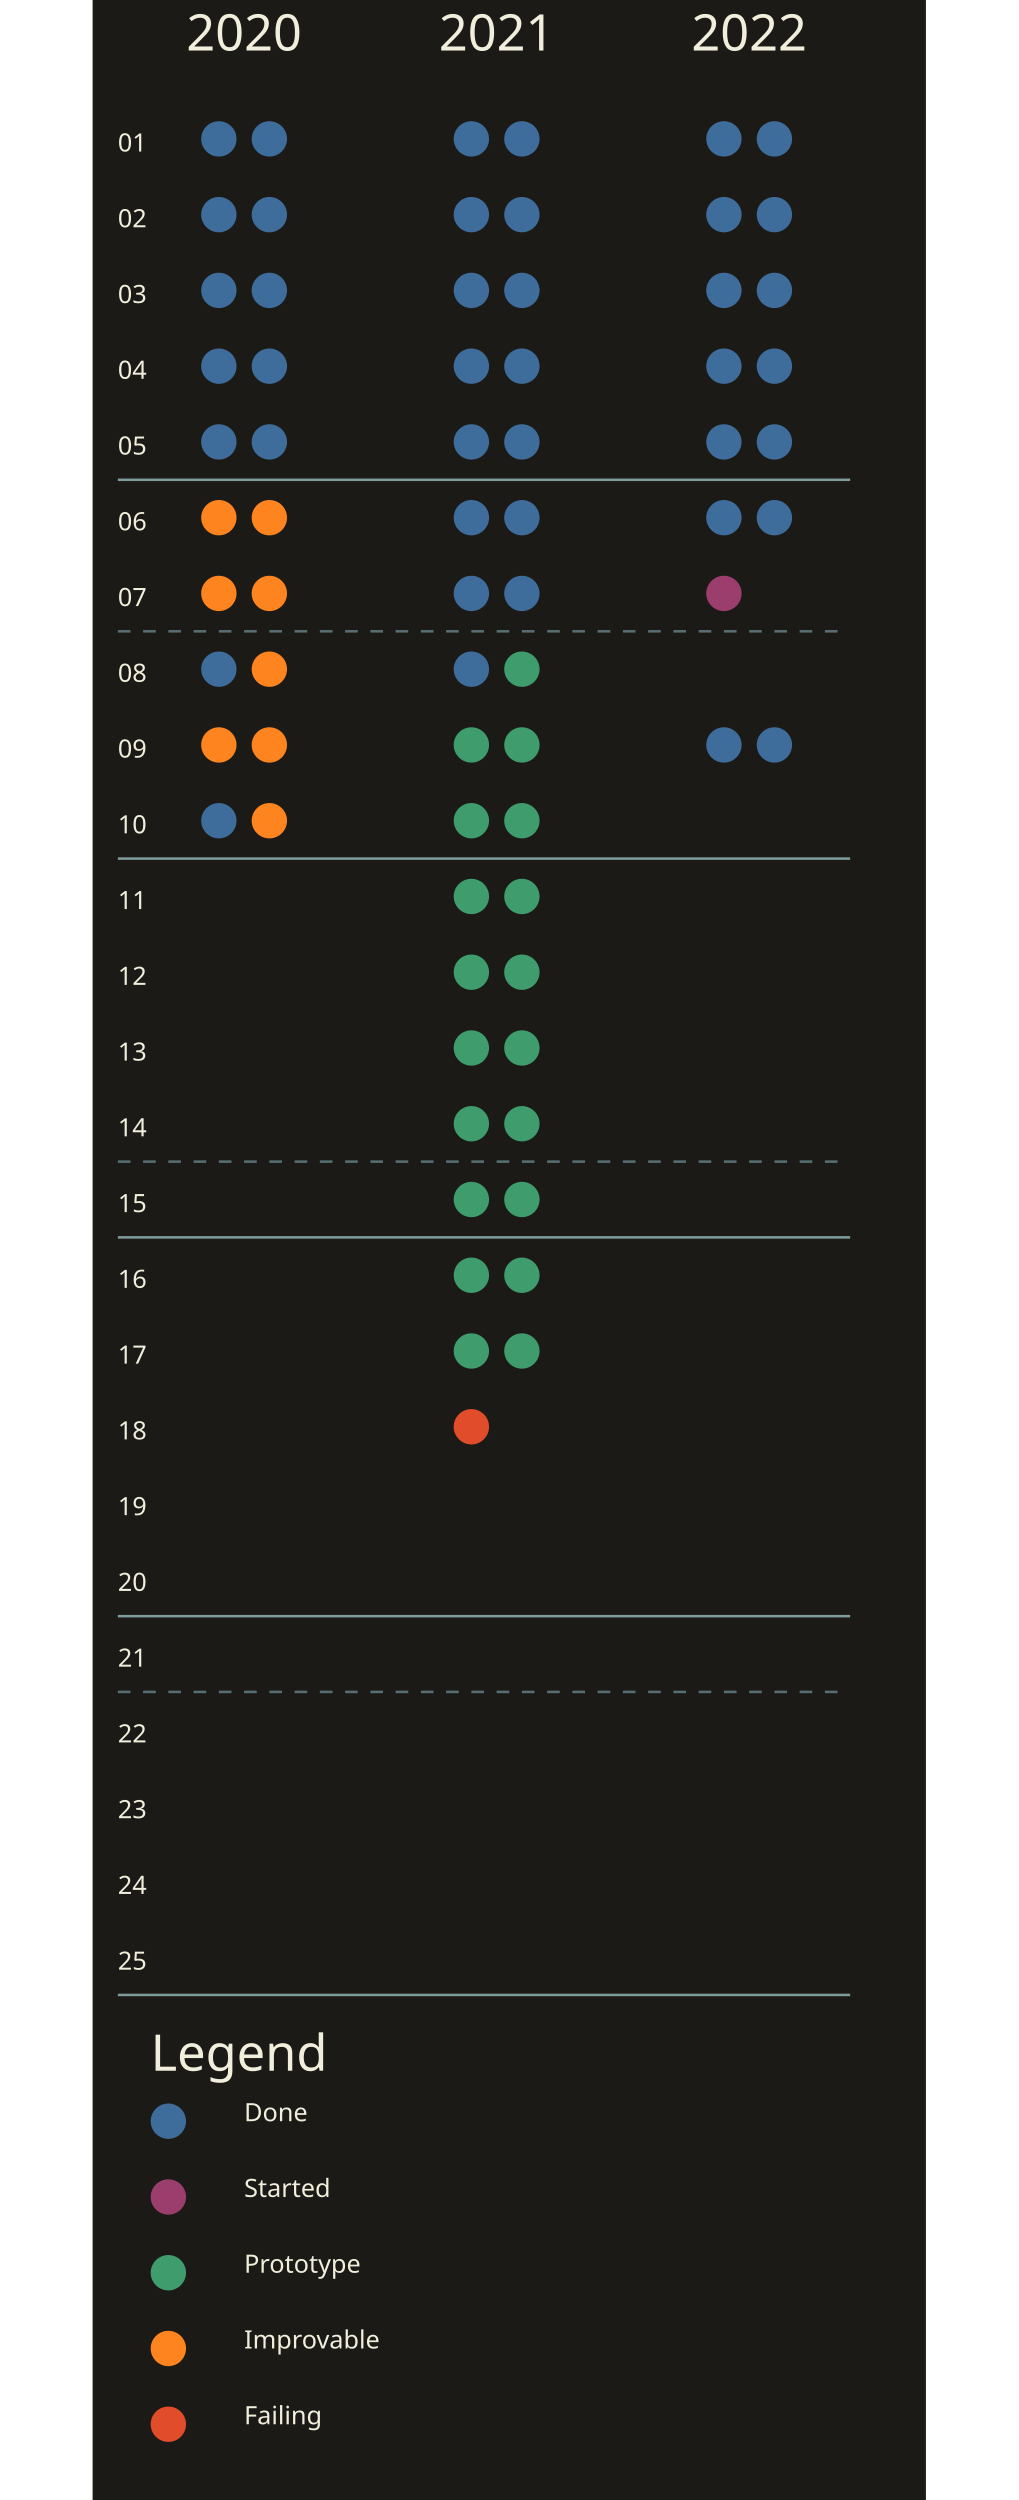
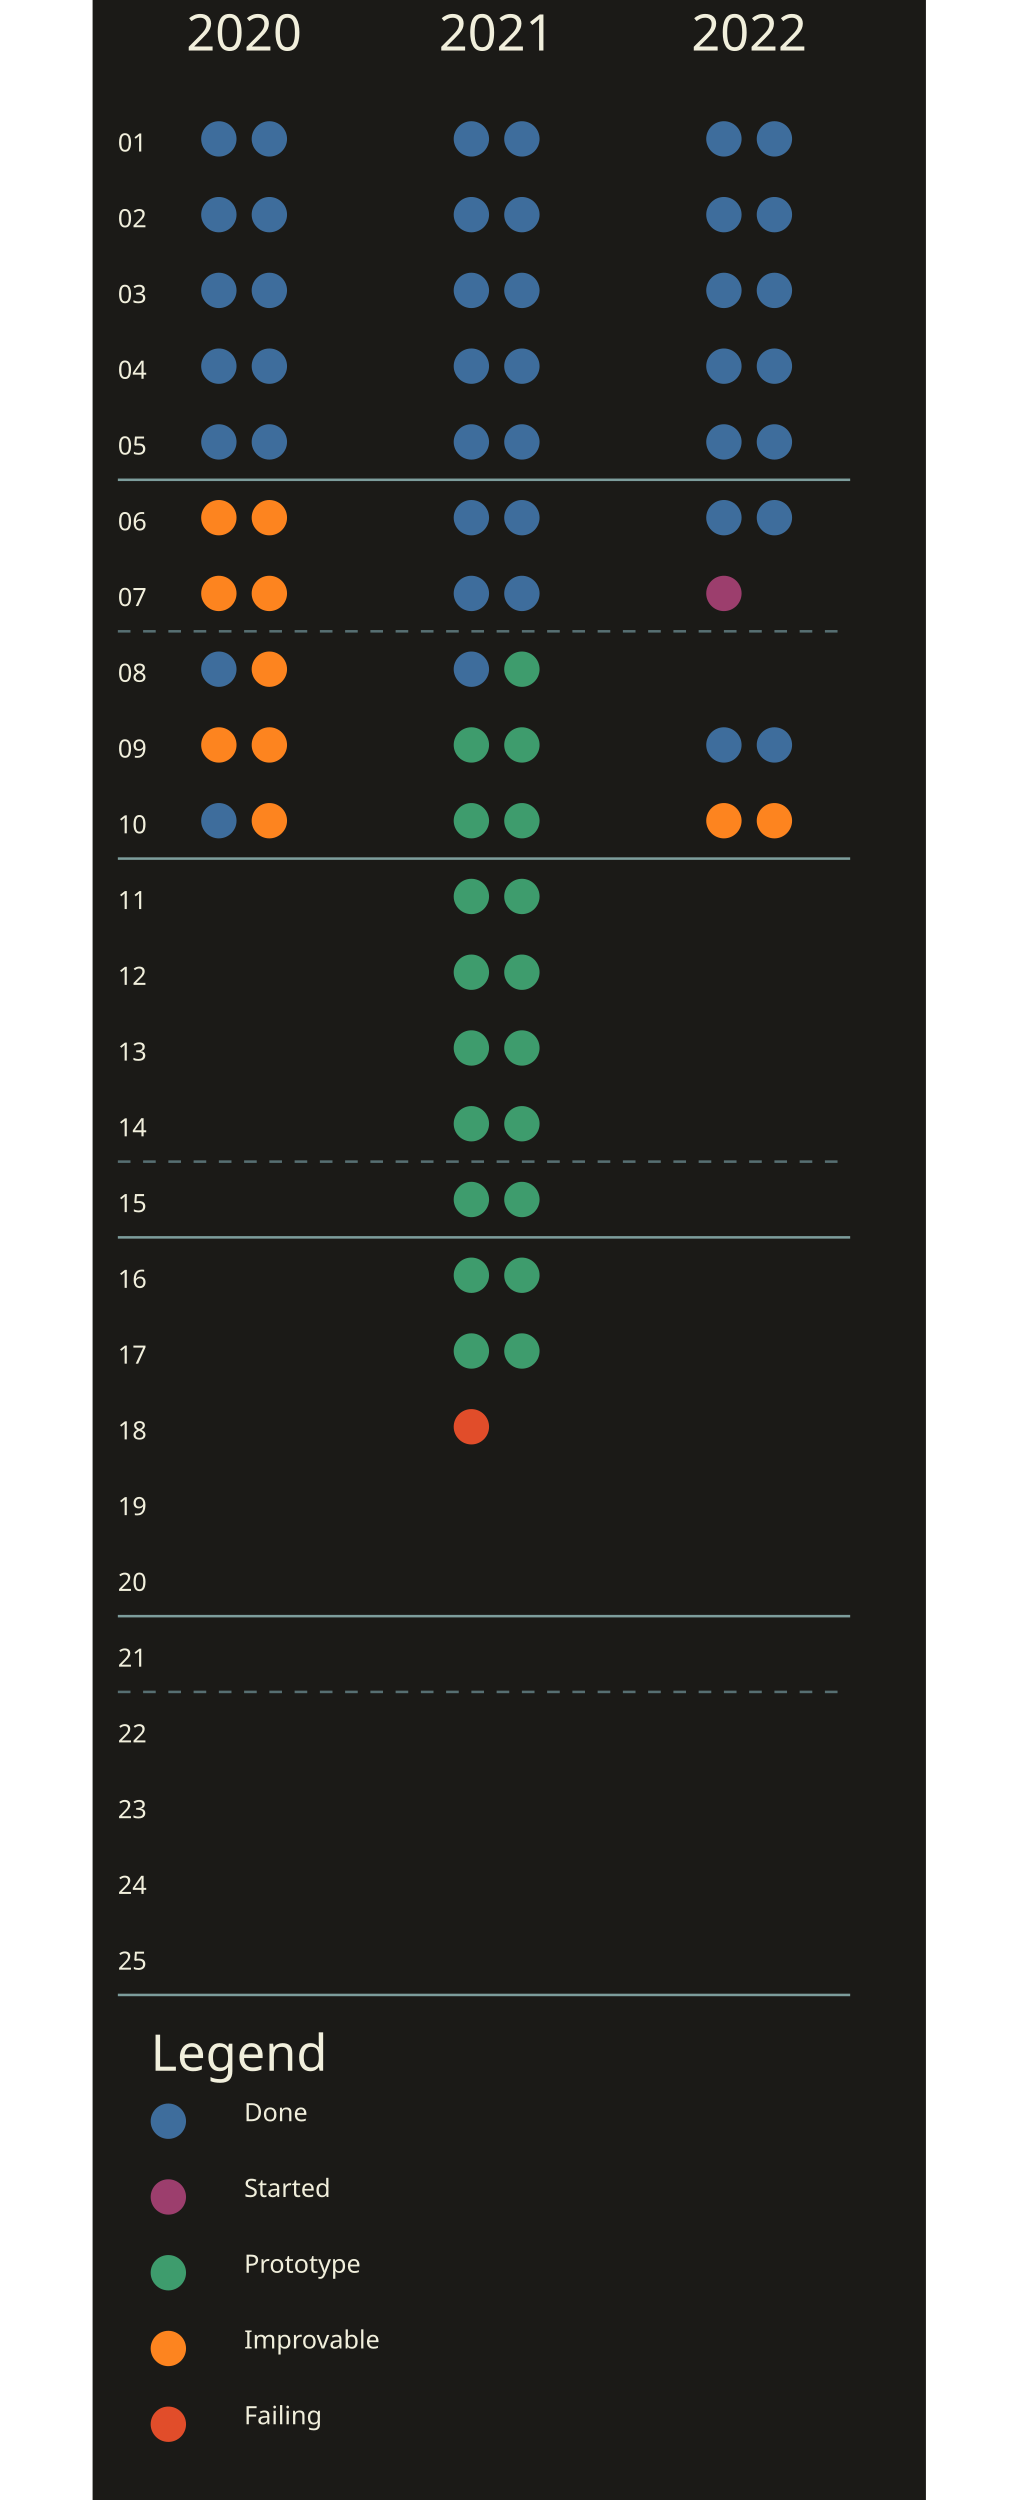
<svg xmlns="http://www.w3.org/2000/svg" height="810" style="font-family: 'Recursive', sans-serif;" viewBox="0 0 330 990" width="330">
  <defs>
    <style>
@font-face {
    font-family: 'Recursive';
    src: url('https://fonts.googleapis.com/css2?family=Recursive:wght,CASL@500,1&amp;display=swap');
  }
</style>
  </defs>
  <rect fill="#1b1a17" height="100%" width="100%" />
  <text fill="#F1EFDC" font-size="20" text-anchor="middle" x="60" y="20">
2020
</text>
  <circle cx="50" cy="55" fill="#3e6d9c" r="7" />
  <circle cx="70" cy="55" fill="#3e6d9c" r="7" />
  <circle cx="50" cy="85" fill="#3e6d9c" r="7" />
  <circle cx="70" cy="85" fill="#3e6d9c" r="7" />
  <circle cx="50" cy="115" fill="#3e6d9c" r="7" />
  <circle cx="70" cy="115" fill="#3e6d9c" r="7" />
  <circle cx="50" cy="145" fill="#3e6d9c" r="7" />
  <circle cx="70" cy="145" fill="#3e6d9c" r="7" />
  <circle cx="50" cy="175" fill="#3e6d9c" r="7" />
  <circle cx="70" cy="175" fill="#3e6d9c" r="7" />
  <circle cx="50" cy="205" fill="#fd841f" r="7" />
  <circle cx="70" cy="205" fill="#fd841f" r="7" />
  <circle cx="50" cy="235" fill="#fd841f" r="7" />
  <circle cx="70" cy="235" fill="#fd841f" r="7" />
  <circle cx="50" cy="265" fill="#3e6d9c" r="7" />
  <circle cx="70" cy="265" fill="#fd841f" r="7" />
  <circle cx="50" cy="295" fill="#fd841f" r="7" />
  <circle cx="70" cy="295" fill="#fd841f" r="7" />
  <circle cx="50" cy="325" fill="#3e6d9c" r="7" />
  <circle cx="70" cy="325" fill="#fd841f" r="7" />
  <text fill="#F1EFDC" font-size="20" text-anchor="middle" x="160" y="20">
2021
</text>
  <circle cx="150" cy="55" fill="#3e6d9c" r="7" />
  <circle cx="170" cy="55" fill="#3e6d9c" r="7" />
  <circle cx="150" cy="85" fill="#3e6d9c" r="7" />
  <circle cx="170" cy="85" fill="#3e6d9c" r="7" />
  <circle cx="150" cy="115" fill="#3e6d9c" r="7" />
  <circle cx="170" cy="115" fill="#3e6d9c" r="7" />
  <circle cx="150" cy="145" fill="#3e6d9c" r="7" />
  <circle cx="170" cy="145" fill="#3e6d9c" r="7" />
  <circle cx="150" cy="175" fill="#3e6d9c" r="7" />
  <circle cx="170" cy="175" fill="#3e6d9c" r="7" />
  <circle cx="150" cy="205" fill="#3e6d9c" r="7" />
  <circle cx="170" cy="205" fill="#3e6d9c" r="7" />
  <circle cx="150" cy="235" fill="#3e6d9c" r="7" />
  <circle cx="170" cy="235" fill="#3e6d9c" r="7" />
  <circle cx="150" cy="265" fill="#3e6d9c" r="7" />
  <circle cx="170" cy="265" fill="#3e9c6d" r="7" />
  <circle cx="150" cy="295" fill="#3e9c6d" r="7" />
  <circle cx="170" cy="295" fill="#3e9c6d" r="7" />
  <circle cx="150" cy="325" fill="#3e9c6d" r="7" />
  <circle cx="170" cy="325" fill="#3e9c6d" r="7" />
  <circle cx="150" cy="355" fill="#3e9c6d" r="7" />
  <circle cx="170" cy="355" fill="#3e9c6d" r="7" />
  <circle cx="150" cy="385" fill="#3e9c6d" r="7" />
  <circle cx="170" cy="385" fill="#3e9c6d" r="7" />
  <circle cx="150" cy="415" fill="#3e9c6d" r="7" />
  <circle cx="170" cy="415" fill="#3e9c6d" r="7" />
  <circle cx="150" cy="445" fill="#3e9c6d" r="7" />
  <circle cx="170" cy="445" fill="#3e9c6d" r="7" />
  <circle cx="150" cy="475" fill="#3e9c6d" r="7" />
  <circle cx="170" cy="475" fill="#3e9c6d" r="7" />
  <circle cx="150" cy="505" fill="#3e9c6d" r="7" />
  <circle cx="170" cy="505" fill="#3e9c6d" r="7" />
  <circle cx="150" cy="535" fill="#3e9c6d" r="7" />
  <circle cx="170" cy="535" fill="#3e9c6d" r="7" />
  <circle cx="150" cy="565" fill="#e14d2a" r="7" />
  <text fill="#F1EFDC" font-size="20" text-anchor="middle" x="260" y="20">
2022
</text>
  <circle cx="250" cy="55" fill="#3e6d9c" r="7" />
  <circle cx="270" cy="55" fill="#3e6d9c" r="7" />
  <circle cx="250" cy="85" fill="#3e6d9c" r="7" />
  <circle cx="270" cy="85" fill="#3e6d9c" r="7" />
  <circle cx="250" cy="115" fill="#3e6d9c" r="7" />
  <circle cx="270" cy="115" fill="#3e6d9c" r="7" />
  <circle cx="250" cy="145" fill="#3e6d9c" r="7" />
  <circle cx="270" cy="145" fill="#3e6d9c" r="7" />
  <circle cx="250" cy="175" fill="#3e6d9c" r="7" />
  <circle cx="270" cy="175" fill="#3e6d9c" r="7" />
  <circle cx="250" cy="205" fill="#3e6d9c" r="7" />
  <circle cx="270" cy="205" fill="#3e6d9c" r="7" />
  <circle cx="250" cy="235" fill="#9c3e6d" r="7" />
  <circle cx="250" cy="295" fill="#3e6d9c" r="7" />
  <circle cx="270" cy="295" fill="#3e6d9c" r="7" />
+   <circle cx="250" cy="325" fill="#fd841f" r="7" />
+   <circle cx="270" cy="325" fill="#fd841f" r="7" />
  <text fill="#F1EFDC" font-size="10" x="10" y="60">
01
</text>
  <text fill="#F1EFDC" font-size="10" x="10" y="90">
02
</text>
  <text fill="#F1EFDC" font-size="10" x="10" y="120">
03
</text>
  <text fill="#F1EFDC" font-size="10" x="10" y="150">
04
</text>
  <text fill="#F1EFDC" font-size="10" x="10" y="180">
05
</text>
  <line stroke="#7D9D9C" x1="10" x2="300" y1="190" y2="190" />
  <text fill="#F1EFDC" font-size="10" x="10" y="210">
06
</text>
  <text fill="#F1EFDC" font-size="10" x="10" y="240">
07
</text>
  <line stroke="#576F72" stroke-dasharray="5,5" x1="10" x2="300" y1="250" y2="250" />
  <text fill="#F1EFDC" font-size="10" x="10" y="270">
08
</text>
  <text fill="#F1EFDC" font-size="10" x="10" y="300">
09
</text>
  <text fill="#F1EFDC" font-size="10" x="10" y="330">
10
</text>
  <line stroke="#7D9D9C" x1="10" x2="300" y1="340" y2="340" />
  <text fill="#F1EFDC" font-size="10" x="10" y="360">
11
</text>
  <text fill="#F1EFDC" font-size="10" x="10" y="390">
12
</text>
  <text fill="#F1EFDC" font-size="10" x="10" y="420">
13
</text>
  <text fill="#F1EFDC" font-size="10" x="10" y="450">
14
</text>
  <line stroke="#576F72" stroke-dasharray="5,5" x1="10" x2="300" y1="460" y2="460" />
  <text fill="#F1EFDC" font-size="10" x="10" y="480">
15
</text>
  <line stroke="#7D9D9C" x1="10" x2="300" y1="490" y2="490" />
  <text fill="#F1EFDC" font-size="10" x="10" y="510">
16
</text>
  <text fill="#F1EFDC" font-size="10" x="10" y="540">
17
</text>
  <text fill="#F1EFDC" font-size="10" x="10" y="570">
18
</text>
  <text fill="#F1EFDC" font-size="10" x="10" y="600">
19
</text>
  <text fill="#F1EFDC" font-size="10" x="10" y="630">
20
</text>
  <line stroke="#7D9D9C" x1="10" x2="300" y1="640" y2="640" />
  <text fill="#F1EFDC" font-size="10" x="10" y="660">
21
</text>
  <line stroke="#576F72" stroke-dasharray="5,5" x1="10" x2="300" y1="670" y2="670" />
  <text fill="#F1EFDC" font-size="10" x="10" y="690">
22
</text>
  <text fill="#F1EFDC" font-size="10" x="10" y="720">
23
</text>
  <text fill="#F1EFDC" font-size="10" x="10" y="750">
24
</text>
  <text fill="#F1EFDC" font-size="10" x="10" y="780">
25
</text>
  <line stroke="#7D9D9C" x1="10" x2="300" y1="790" y2="790" />
  <text fill="#F1EFDC" font-size="20" text-anchor="left" x="23" y="820">
Legend
</text>
  <circle cx="30" cy="840" fill="#3e6d9c" r="7" />
  <text fill="#F1EFDC" font-size="10" x="60" y="840">

Done

</text>
  <circle cx="30" cy="870" fill="#9c3e6d" r="7" />
  <text fill="#F1EFDC" font-size="10" x="60" y="870">

Started

</text>
  <circle cx="30" cy="900" fill="#3e9c6d" r="7" />
  <text fill="#F1EFDC" font-size="10" x="60" y="900">

Prototype

</text>
  <circle cx="30" cy="930" fill="#fd841f" r="7" />
  <text fill="#F1EFDC" font-size="10" x="60" y="930">

Improvable

</text>
  <circle cx="30" cy="960" fill="#e14d2a" r="7" />
  <text fill="#F1EFDC" font-size="10" x="60" y="960">

Failing

</text>
</svg>
